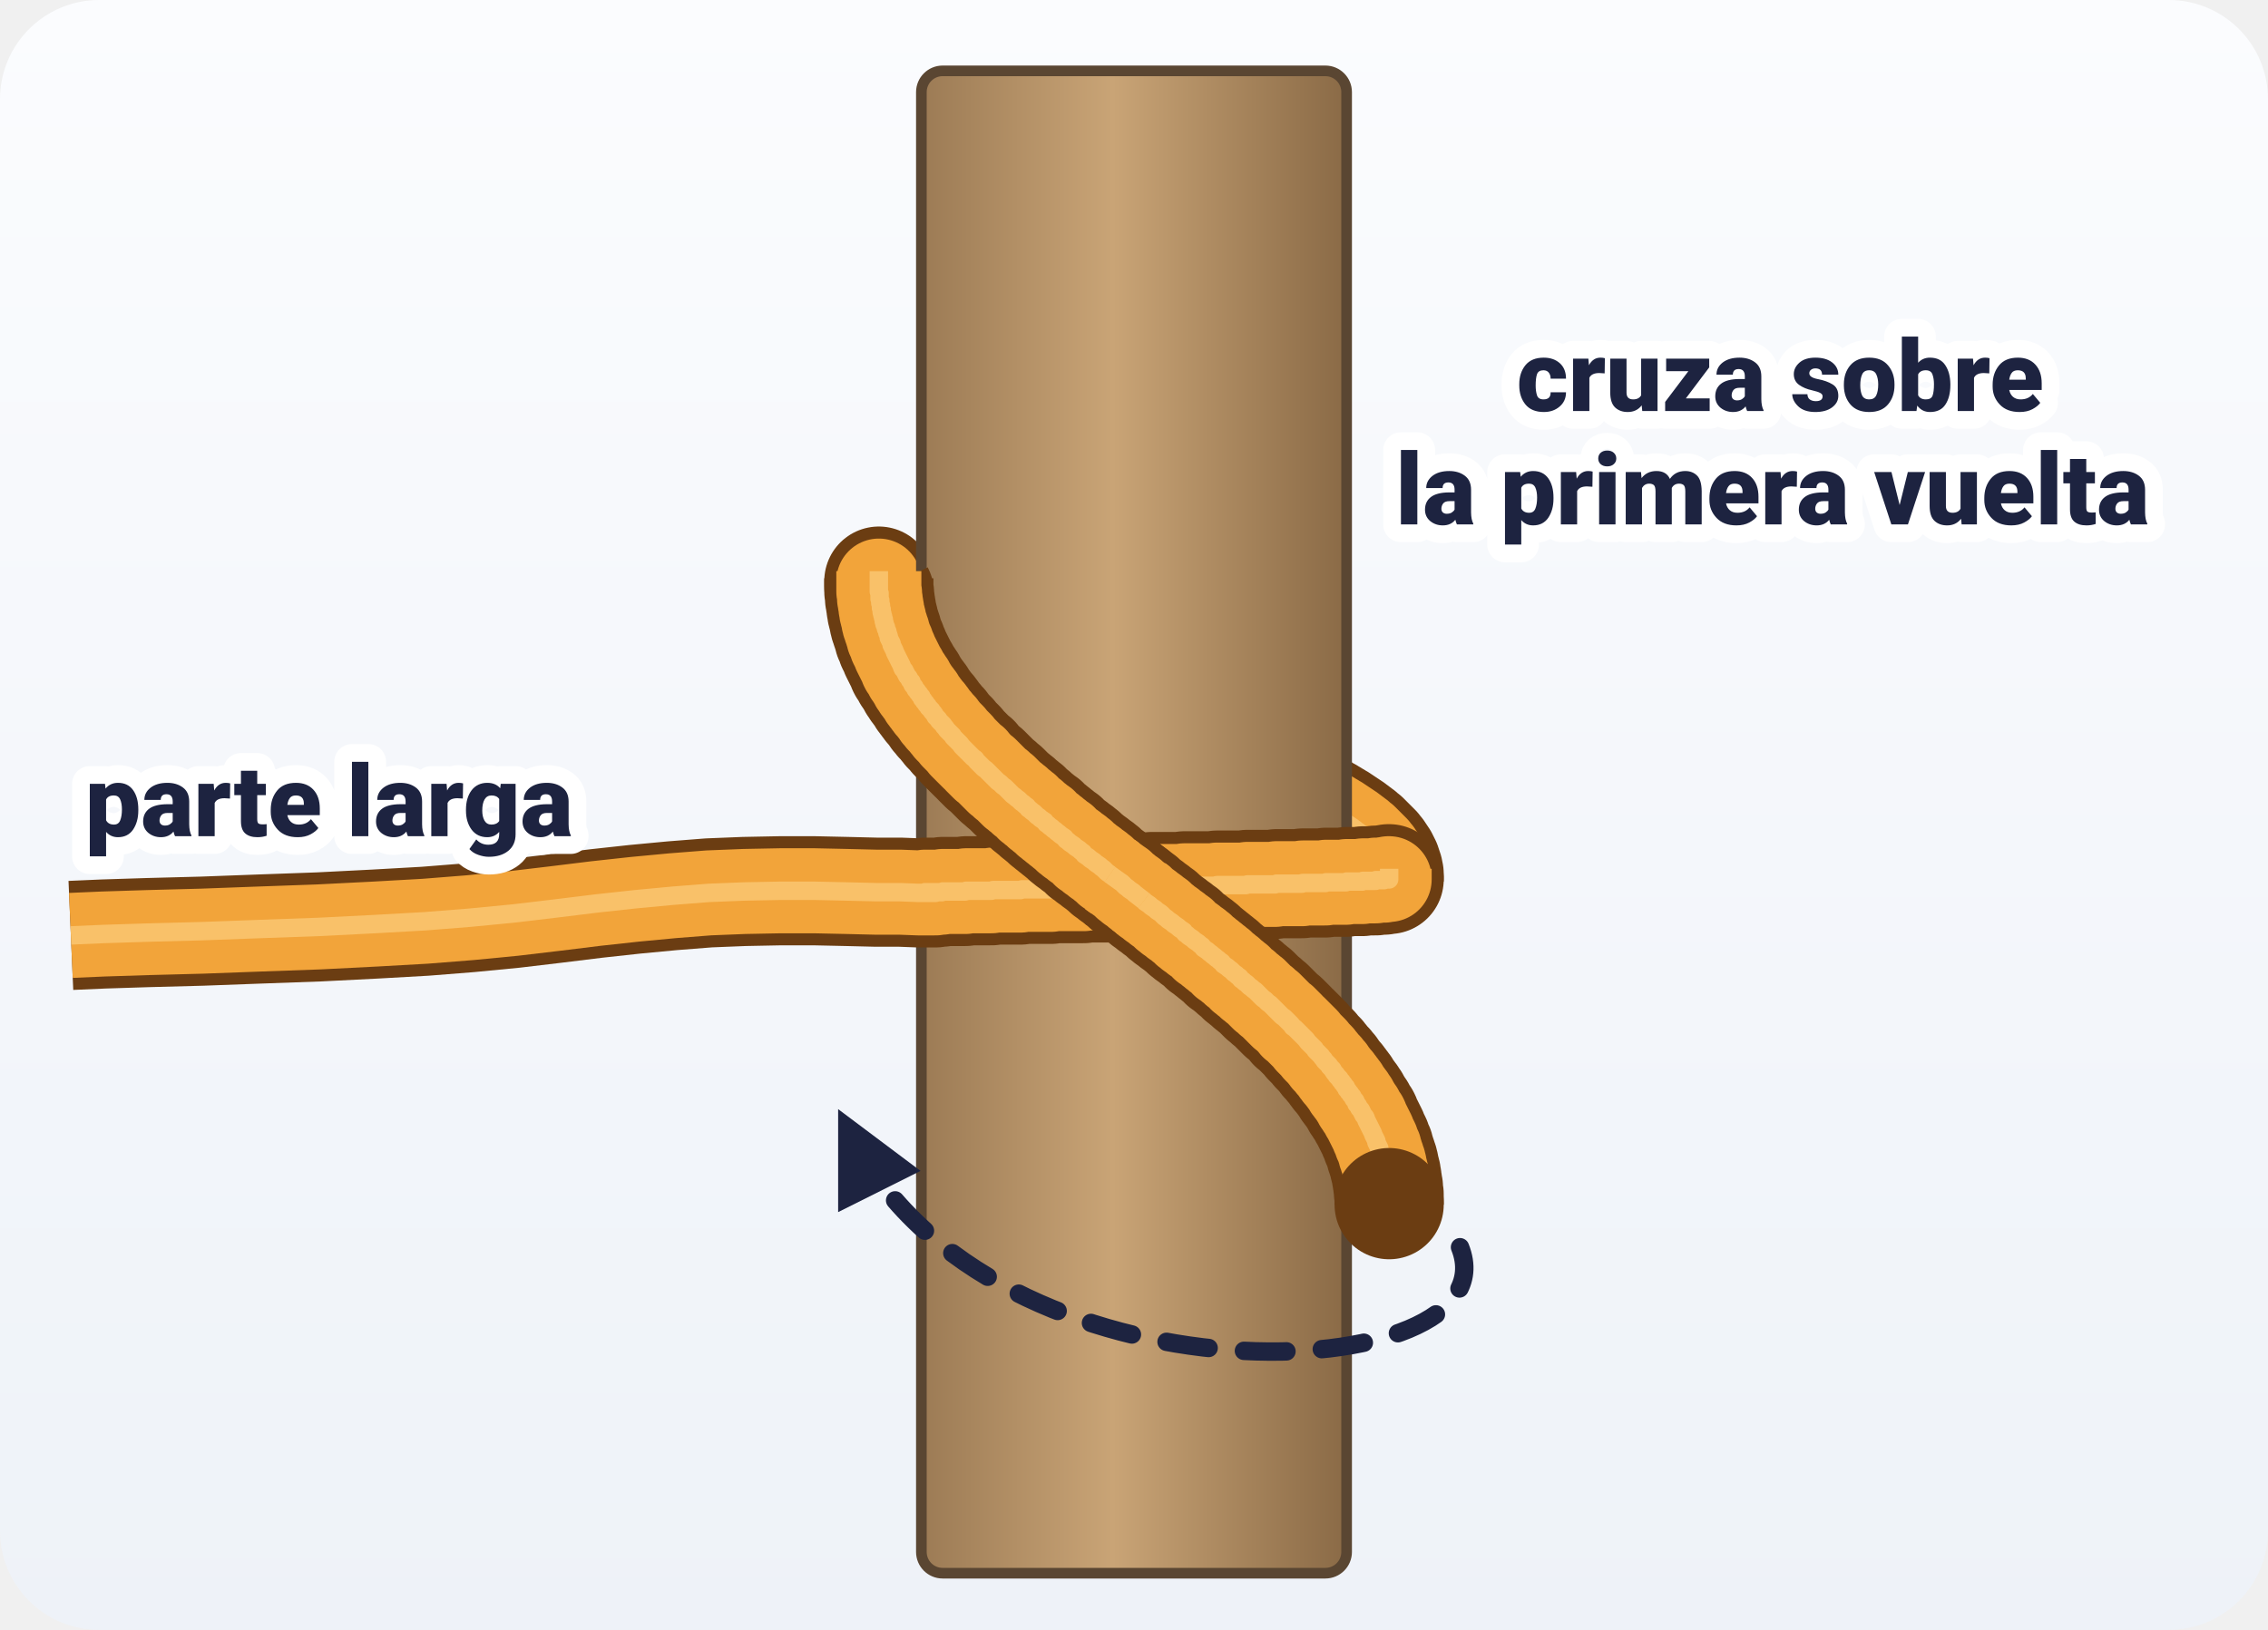
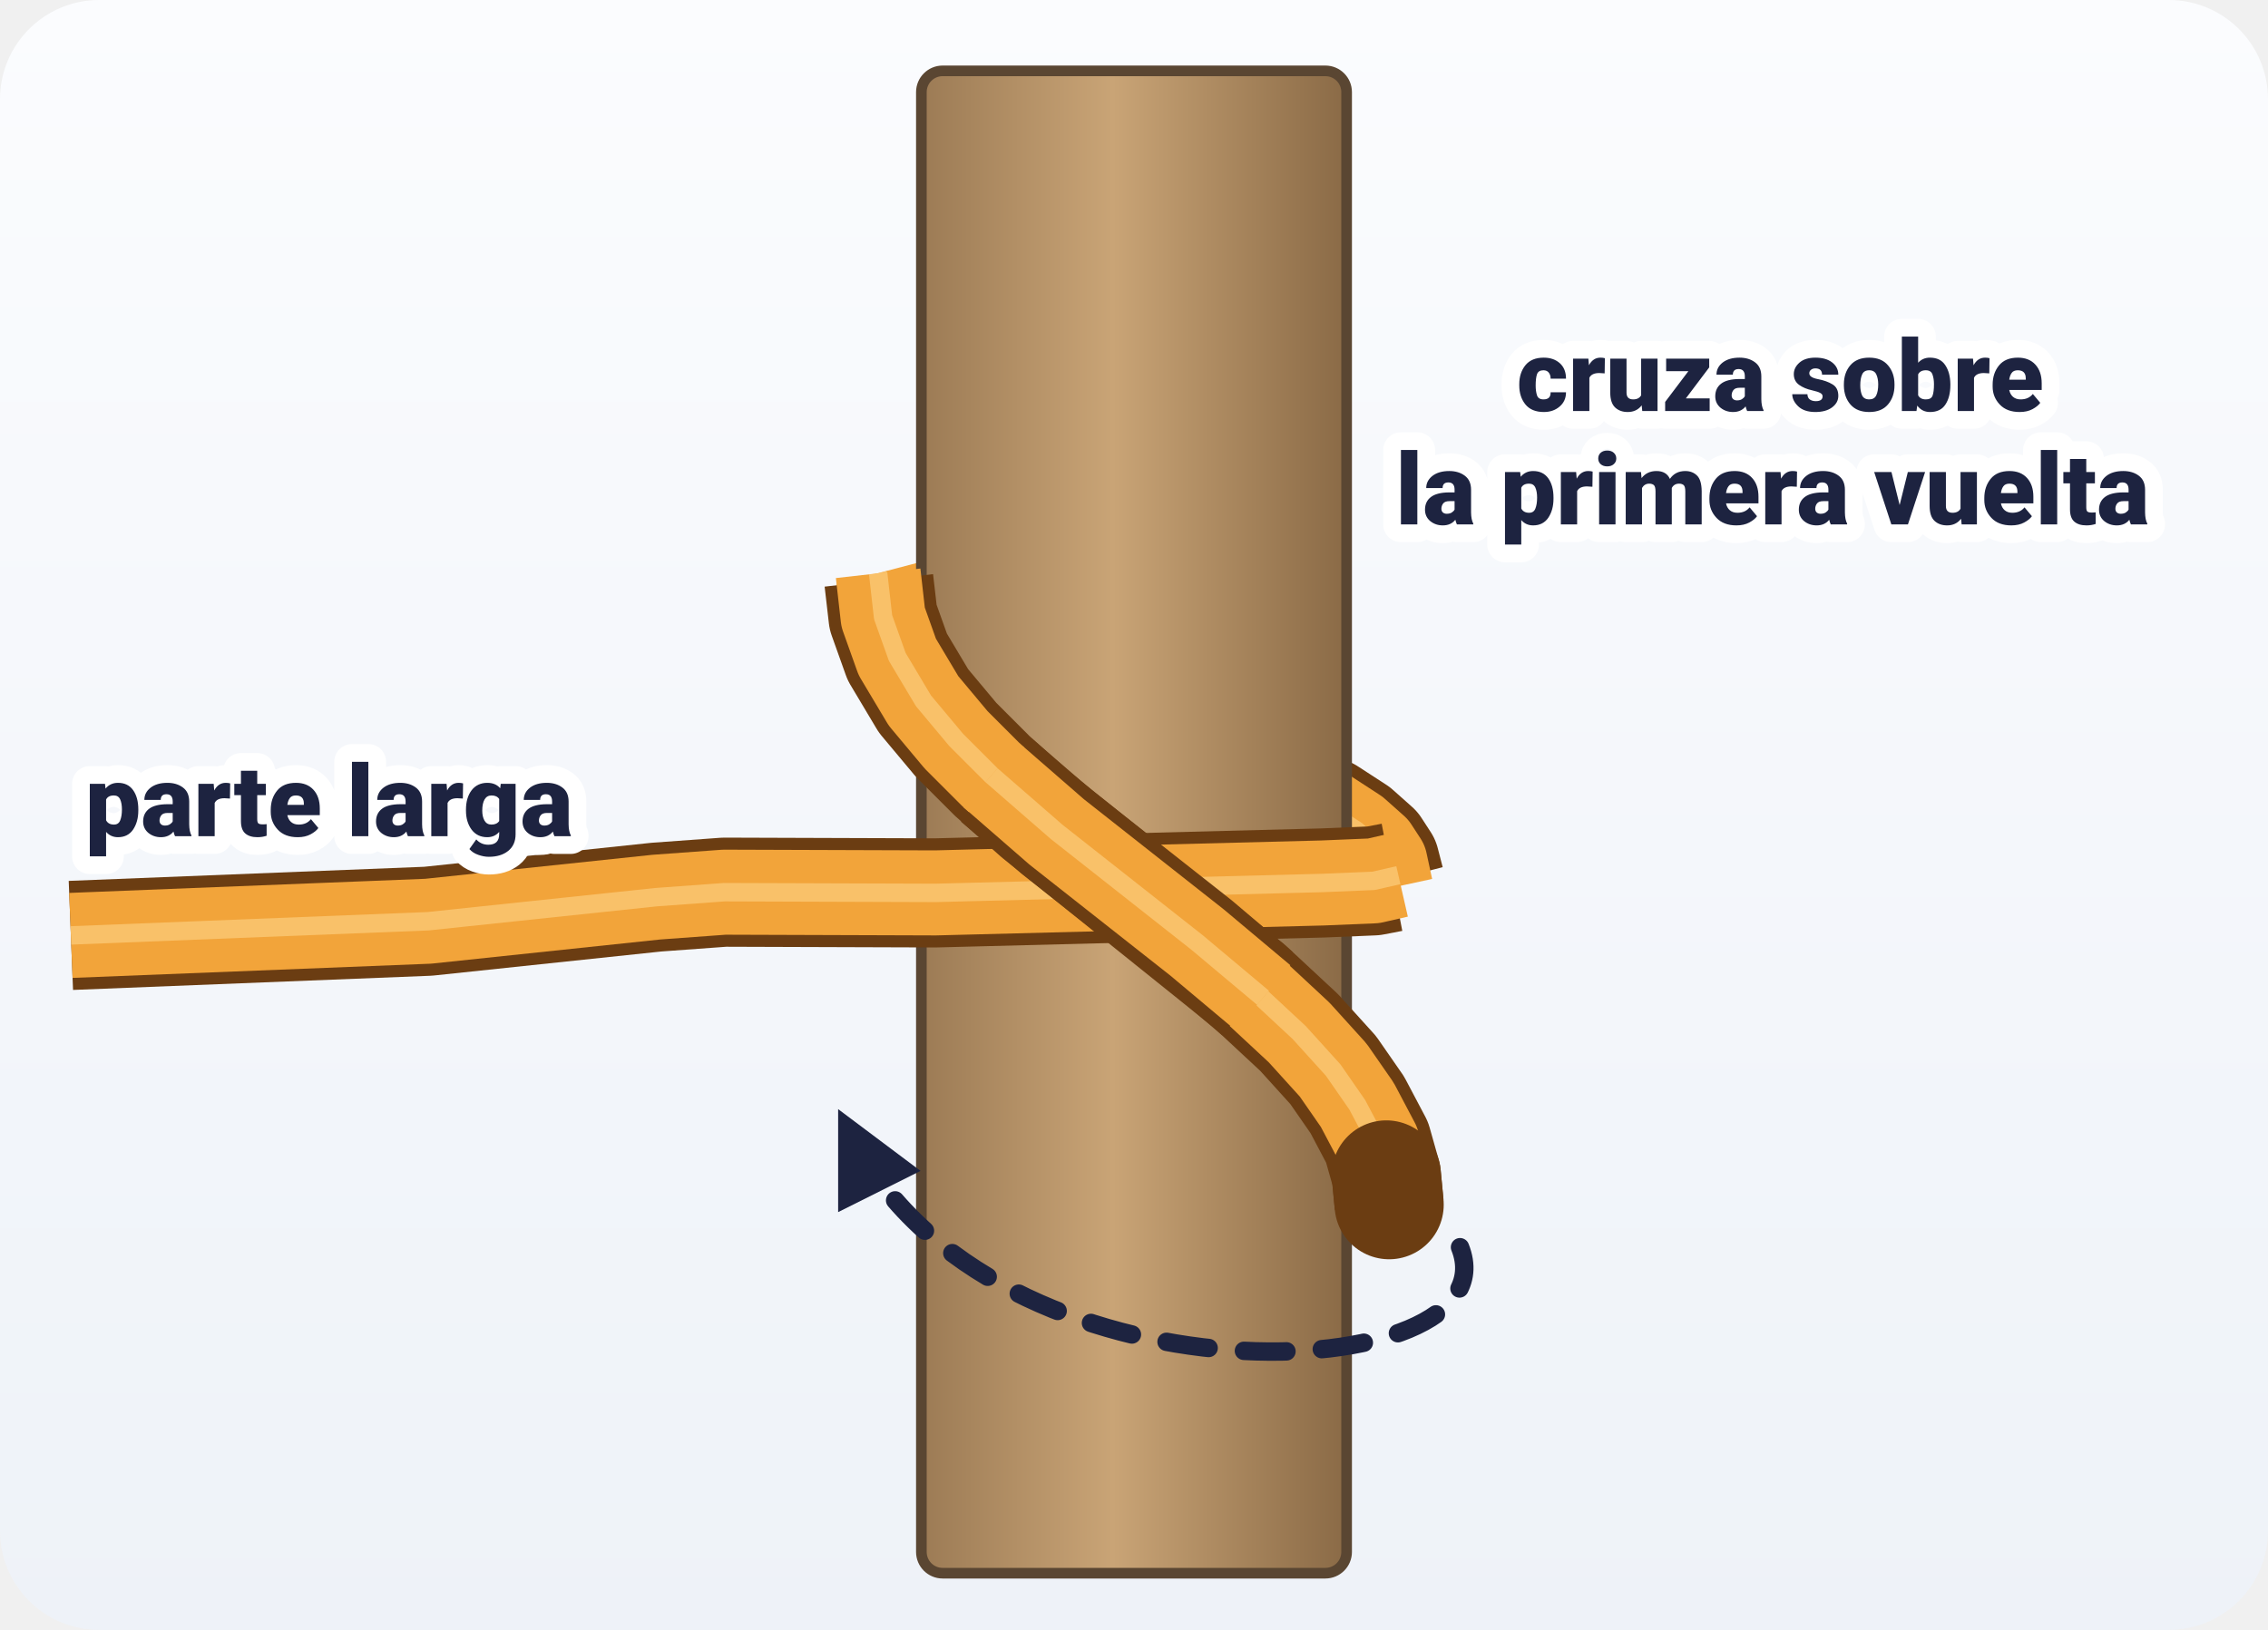
<svg xmlns="http://www.w3.org/2000/svg" viewBox="0 0 320 230" role="img" aria-label="Ballestrinque paso 2: cruza en diagonal sobre la primera vuelta y da otra vuelta">
  <defs>
    <marker id="ah" viewBox="0 0 10 10" refX="7" refY="5" markerWidth="5" markerHeight="5" orient="auto-start-reverse">
      <path d="M0 0 L10 5 L0 10 z" fill="#1d2340" />
    </marker>
    <style>.lb{font:800 14px system-ui,-apple-system,"Segoe UI",Roboto,sans-serif;fill:#1d2340;paint-order:stroke;stroke:#fff;stroke-width:5px;stroke-linejoin:round}</style>
    <linearGradient id="bg" x1="0" y1="0" x2="0" y2="1">
      <stop offset="0" stop-color="#fbfcfe" />
      <stop offset="1" stop-color="#eef2f8" />
    </linearGradient>
  </defs>
  <rect x="0" y="0" width="320" height="230" rx="14" fill="url(#bg)" />
  <g stroke-linecap="butt" stroke-linejoin="round" fill="none">
-     <path d="M196.0 124.4 196.0 123.9 196.0 123.8 196.0 123.7 196.0 123.6 196.0 123.5 196.0 123.4 196.0 123.3 195.9 123.2 195.9 123.1 195.9 123.0 195.9 122.9 195.9 122.8 195.8 122.7 195.8 122.6 195.8 122.5 195.7 122.4 195.7 122.3 195.7 122.2 195.6 122.1 195.6 122.0 195.6 121.9 195.5 121.8 195.5 121.7 195.4 121.6 195.4 121.5 195.3 121.4 195.3 121.3 195.2 121.2 195.2 121.1 195.1 121.0 195.0 120.9 195.0 120.8 194.9 120.7 194.8 120.6 194.8 120.5 194.7 120.4 194.6 120.3 194.6 120.2 194.5 120.1 194.4 120.0 194.3 119.9 194.2 119.8 194.2 119.7 194.1 119.6 194.0 119.5 193.9 119.4 193.8 119.3 193.7 119.2 193.6 119.1 193.5 119.0 193.4 118.9 193.3 118.8 193.2 118.7 193.1 118.6 193.0 118.5 192.9 118.4 192.8 118.3 192.7 118.2 192.6 118.1 192.4 118.0 192.3 117.9 192.2 117.8 192.1 117.7 192.0 117.6 191.8 117.5 191.7 117.4 191.6 117.3 191.4 117.2 191.3 117.1 191.2 117.0 191.0 116.9 190.9 116.8 190.8 116.7 190.6 116.6 190.5 116.5 190.3 116.4 190.2 116.3 190.0 116.2 189.9 116.1 189.7 116.0 189.6 115.9 189.4 115.8 189.3 115.7 189.1 115.6 189.0 115.5 188.8 115.4 188.6 115.3 188.5 115.2 188.3 115.1 188.1 115.0 188.0 114.9 187.8 114.8 187.6 114.7 187.5 114.6 187.3 114.5 187.1 114.4 186.9 114.3 186.8 114.2 186.6 114.1 186.4 114.0 186.2 113.9 186.0 113.8 185.8 113.7 185.6 113.6 185.5 113.5 185.3 113.4 185.1 113.3 184.9 113.2 184.7 113.1 184.5 113.0 184.3 112.9 184.1 112.8 183.9 112.7 183.7 112.6 183.5 112.5 183.3 112.4 183.1 112.3 182.9 112.2 182.7 112.1 182.4 112.0 182.2 111.9 182.0 111.8 181.8 111.7 181.6 111.6 181.4 111.5 181.2 111.4 180.9 111.3 180.7 111.2 180.5 111.1 180.3 111.0 180.1 110.9 179.8 110.8 179.6 110.7 179.4 110.6 179.2 110.5 178.9 110.4 178.7 110.3 178.5 110.2 178.2 110.1 178.0 110.0 177.8 109.9 177.5 109.8 177.3 109.7 177.1 109.6 176.8 109.5 176.6 109.4 176.3 109.3 176.1 109.2 175.9 109.1 175.6 109.0 175.4 108.9 175.1 108.8 174.9 108.7 174.6 108.6 174.4 108.5 174.1 108.4 173.9 108.3 173.7 108.2 173.4 108.1 173.2 108.0 172.9 107.9 172.6 107.8 172.4 107.7 172.1 107.6 171.9 107.5 171.6 107.4 171.4 107.3 171.1 107.2 170.9 107.1 170.6 107.0 170.4 106.9 170.1 106.8 169.8 106.7 169.6 106.6 169.3 106.5 169.1 106.4 168.8 106.3 168.5 106.2 168.3 106.1 168.0 106.0 167.7 105.9 167.5 105.8 167.2 105.7 167.0 105.6 166.7 105.5 166.4 105.4 166.2 105.3 165.9 105.2 165.6 105.1 165.4 105.0 165.1 104.9 164.8 104.8 164.6 104.7 164.3 104.6 164.0 104.5 163.8 104.4 163.5 104.3 163.2 104.2 163.0 104.1 162.7 104.0 162.4 103.9 162.2 103.8 161.9 103.7 161.6 103.6 161.3 103.5 161.1 103.4 160.8 103.3 160.5 103.2 160.3 103.1 160.0 103.0 159.7 102.9 159.5 102.8 159.2 102.7 158.9 102.6 158.7 102.5 158.4 102.4 158.1 102.3 157.8 102.2 157.6 102.1 157.3 102.0 157.0 101.9 156.8 101.8 156.5 101.7 156.2 101.6 156.0 101.5 155.7 101.4 155.4 101.3 155.2 101.2 154.9 101.1 154.6 101.0 154.4 100.9 154.1 100.8 153.8 100.7 153.6 100.6 153.3 100.5 153.0 100.4 152.8 100.3 152.5 100.2 152.3 100.1 152.0 100.0 151.7 99.9 151.5 99.8 151.2 99.7 150.9 99.6 150.7 99.5 150.4 99.4 150.2 99.3 149.9 99.2 149.6 99.1 149.4 99.0 149.1 98.9 148.9 98.8 148.6 98.7 148.4 98.6 148.1 98.5 147.9 98.4 147.6 98.3 147.4 98.2 147.1 98.1 146.8 98.0 146.6 97.9 146.3 97.8 146.1 97.7 145.9 97.6 145.6 97.5 145.4 97.4 145.1 97.3 144.9 97.2 144.6 97.1 144.4 97.0 144.1 96.9 143.9 96.8 143.7 96.7 143.4 96.6 143.2 96.5 142.9 96.4 142.7 96.3 142.5 96.2 142.2 96.1 142.0 96.0 141.8 95.9 141.5 95.8 141.3 95.7 141.1 95.6 140.8 95.5 140.6 95.4 140.4 95.3 140.2 95.2 139.9 95.1 139.7 95.0 139.5 94.9 139.3 94.8 139.1 94.7 138.8 94.6 138.6 94.5 138.4 94.4 138.2 94.3 138.0 94.2 137.8 94.1 137.6 94.0 137.3 93.9 137.1 93.8 136.9 93.7 136.7 93.6 136.5 93.5 136.3 93.4 136.1 93.3 135.9 93.2 135.7 93.1 135.5 93.0 135.3 92.9 135.1 92.8 134.9 92.7 134.7 92.6 134.5 92.5 134.4 92.4 134.2 92.3 134.0 92.2 133.8 92.1 133.6 92.0 133.4 91.9 133.2 91.8 133.1 91.7 132.9 91.6 132.7 91.5 132.5 91.4 132.4 91.3 132.2 91.2 132.0 91.1 131.9 91.0 131.7 90.9 131.5 90.8 131.4 90.7 131.2 90.6 131.0 90.5 130.9 90.4 130.7 90.3 130.6 90.2 130.4 90.1 130.3 90.0 130.1 89.9 130.0 89.8 129.8 89.7 129.7 89.6 129.5 89.5 129.4 89.4 129.2 89.3 129.1 89.2 129.0 89.1 128.8 89.0 128.7 88.9 128.6 88.8 128.4 88.7 128.3 88.6 128.2 88.5 128.0 88.4 127.9 88.3 127.8 88.2 127.7 88.1 127.6 88.0 127.4 87.9 127.3 87.8 127.2 87.7 127.1 87.6 127.0 87.5 126.9 87.4 126.8 87.3 126.7 87.2 126.6 87.1 126.5 87.0 126.4 86.9 126.3 86.8 126.2 86.7 126.1 86.6 126.0 86.5 125.9 86.4 125.8 86.3 125.8 86.2 125.7 86.1 125.6 86.0 125.5 85.9 125.4 85.8 125.4 85.7 125.3 85.6 125.2 85.5 125.2 85.4 125.1 85.3 125.0 85.2 125.0 85.1 124.9 85.0 124.8 84.9 124.8 84.8 124.7 84.7 124.7 84.6 124.6 84.5 124.6 84.4 124.5 84.3 124.5 84.2 124.4 84.1 124.4 84.0 124.4 83.9 124.3 83.8 124.3 83.7 124.3 83.6 124.2 83.5 124.2 83.4 124.2 83.3 124.1 83.2 124.1 83.1 124.1 83.0 124.1 82.9 124.1 82.8 124.0 82.7 124.0 82.6 124.0 82.4 124.0 82.3 124.0 82.1 124.0 82.0 124.0 82.0 124.0 82.4" stroke="#6b3d12" stroke-width="15.4" />
+     <path d="M196.1 124.3 195.4 121.6 194.1 119.6 191.4 117.2 187.4 114.6 176.6 109.4 146.3 97.8 135.4 92.9 131.2 90.6 127.3 87.8 124.9 85.1 124.0 81.9" stroke="#6b3d12" stroke-width="15.4" />
    <defs>
-       <path id="p1" d="M196.0 125.4 196.0 123.9 196.0 123.8 196.0 123.7 196.0 123.6 196.0 123.5 196.0 123.4 196.0 123.3 195.9 123.2 195.9 123.1 195.9 123.0 195.9 122.9 195.9 122.8 195.8 122.7 195.8 122.6 195.8 122.5 195.7 122.4 195.7 122.3 195.7 122.2 195.6 122.1 195.6 122.0 195.6 121.9 195.5 121.8 195.5 121.7 195.4 121.6 195.4 121.5 195.3 121.4 195.3 121.3 195.2 121.2 195.2 121.1 195.1 121.0 195.0 120.9 195.0 120.8 194.9 120.7 194.8 120.6 194.8 120.5 194.7 120.4 194.6 120.3 194.6 120.2 194.5 120.1 194.4 120.0 194.3 119.9 194.2 119.8 194.2 119.7 194.1 119.6 194.0 119.5 193.9 119.4 193.8 119.3 193.7 119.2 193.6 119.1 193.5 119.0 193.4 118.9 193.3 118.8 193.2 118.7 193.1 118.6 193.0 118.5 192.9 118.4 192.8 118.3 192.7 118.2 192.6 118.1 192.4 118.0 192.3 117.9 192.2 117.8 192.1 117.7 192.0 117.6 191.8 117.5 191.7 117.4 191.6 117.3 191.4 117.2 191.3 117.1 191.2 117.0 191.0 116.9 190.9 116.8 190.8 116.7 190.6 116.6 190.5 116.5 190.3 116.4 190.2 116.3 190.0 116.2 189.9 116.1 189.7 116.0 189.6 115.9 189.4 115.8 189.3 115.7 189.1 115.6 189.0 115.5 188.8 115.4 188.6 115.3 188.5 115.2 188.3 115.1 188.1 115.0 188.0 114.9 187.8 114.8 187.6 114.7 187.5 114.6 187.3 114.5 187.1 114.4 186.9 114.3 186.8 114.2 186.6 114.1 186.4 114.0 186.2 113.9 186.0 113.8 185.8 113.7 185.6 113.6 185.5 113.5 185.3 113.4 185.1 113.3 184.9 113.2 184.7 113.1 184.5 113.0 184.3 112.9 184.1 112.8 183.9 112.7 183.7 112.6 183.5 112.5 183.3 112.4 183.1 112.3 182.9 112.2 182.7 112.1 182.4 112.0 182.2 111.9 182.0 111.8 181.8 111.7 181.6 111.6 181.4 111.5 181.2 111.4 180.9 111.3 180.7 111.2 180.5 111.1 180.3 111.0 180.1 110.9 179.8 110.8 179.6 110.7 179.4 110.6 179.2 110.5 178.9 110.4 178.7 110.3 178.5 110.2 178.2 110.1 178.0 110.0 177.8 109.9 177.5 109.8 177.3 109.7 177.1 109.6 176.8 109.5 176.6 109.4 176.3 109.3 176.1 109.2 175.9 109.1 175.6 109.0 175.4 108.9 175.1 108.8 174.9 108.7 174.6 108.6 174.4 108.5 174.1 108.4 173.9 108.3 173.7 108.2 173.4 108.1 173.2 108.0 172.9 107.9 172.6 107.8 172.4 107.7 172.1 107.6 171.9 107.5 171.6 107.4 171.4 107.3 171.1 107.2 170.9 107.1 170.6 107.0 170.4 106.9 170.1 106.8 169.8 106.7 169.6 106.6 169.3 106.5 169.1 106.4 168.8 106.3 168.5 106.2 168.3 106.1 168.0 106.0 167.7 105.9 167.5 105.8 167.2 105.7 167.0 105.6 166.7 105.5 166.4 105.4 166.2 105.3 165.9 105.2 165.6 105.1 165.4 105.0 165.1 104.9 164.8 104.8 164.6 104.7 164.3 104.6 164.0 104.5 163.8 104.4 163.5 104.3 163.2 104.2 163.0 104.1 162.7 104.0 162.4 103.9 162.2 103.8 161.9 103.7 161.6 103.6 161.3 103.5 161.1 103.4 160.8 103.3 160.5 103.2 160.3 103.1 160.0 103.0 159.7 102.9 159.5 102.8 159.2 102.7 158.9 102.6 158.7 102.5 158.4 102.4 158.1 102.3 157.8 102.2 157.6 102.1 157.3 102.0 157.0 101.9 156.8 101.8 156.5 101.7 156.2 101.6 156.0 101.5 155.7 101.4 155.4 101.3 155.2 101.2 154.9 101.1 154.6 101.0 154.4 100.9 154.1 100.8 153.8 100.7 153.6 100.6 153.3 100.5 153.0 100.4 152.8 100.3 152.5 100.2 152.3 100.1 152.0 100.0 151.7 99.9 151.5 99.8 151.2 99.7 150.9 99.6 150.7 99.5 150.4 99.4 150.2 99.3 149.9 99.2 149.6 99.1 149.4 99.0 149.1 98.9 148.9 98.8 148.6 98.7 148.4 98.6 148.1 98.5 147.9 98.4 147.6 98.3 147.4 98.2 147.1 98.1 146.8 98.0 146.6 97.9 146.3 97.8 146.1 97.7 145.9 97.6 145.6 97.5 145.4 97.4 145.1 97.3 144.9 97.2 144.6 97.1 144.4 97.0 144.1 96.9 143.9 96.8 143.7 96.7 143.4 96.6 143.2 96.5 142.9 96.4 142.7 96.3 142.5 96.2 142.2 96.1 142.0 96.0 141.8 95.9 141.5 95.8 141.3 95.7 141.1 95.6 140.8 95.5 140.6 95.4 140.4 95.3 140.2 95.2 139.9 95.1 139.7 95.0 139.5 94.9 139.3 94.8 139.1 94.7 138.8 94.6 138.6 94.5 138.4 94.4 138.2 94.3 138.0 94.2 137.8 94.1 137.6 94.0 137.3 93.9 137.1 93.8 136.9 93.7 136.7 93.6 136.5 93.5 136.3 93.4 136.1 93.3 135.9 93.2 135.7 93.1 135.5 93.0 135.3 92.9 135.1 92.8 134.9 92.7 134.7 92.6 134.5 92.5 134.4 92.4 134.2 92.3 134.0 92.2 133.8 92.1 133.6 92.0 133.4 91.9 133.2 91.8 133.1 91.7 132.9 91.6 132.7 91.5 132.5 91.4 132.4 91.3 132.2 91.2 132.0 91.1 131.9 91.0 131.7 90.9 131.5 90.8 131.4 90.7 131.2 90.6 131.0 90.5 130.9 90.4 130.7 90.3 130.6 90.2 130.4 90.1 130.3 90.0 130.1 89.9 130.0 89.8 129.8 89.7 129.7 89.6 129.5 89.5 129.4 89.4 129.2 89.3 129.1 89.2 129.0 89.1 128.8 89.0 128.7 88.9 128.6 88.8 128.4 88.7 128.3 88.6 128.2 88.5 128.0 88.4 127.9 88.3 127.8 88.2 127.7 88.1 127.6 88.0 127.4 87.9 127.3 87.8 127.2 87.7 127.1 87.6 127.0 87.5 126.9 87.4 126.8 87.3 126.7 87.2 126.6 87.1 126.5 87.0 126.4 86.9 126.3 86.8 126.2 86.7 126.1 86.6 126.0 86.5 125.9 86.4 125.8 86.3 125.8 86.2 125.7 86.1 125.6 86.0 125.5 85.9 125.4 85.8 125.4 85.7 125.3 85.6 125.2 85.5 125.2 85.4 125.1 85.3 125.0 85.2 125.0 85.1 124.9 85.0 124.8 84.9 124.8 84.8 124.7 84.7 124.7 84.6 124.6 84.5 124.6 84.4 124.5 84.3 124.5 84.2 124.4 84.1 124.4 84.0 124.4 83.9 124.3 83.8 124.3 83.7 124.3 83.6 124.2 83.5 124.2 83.4 124.2 83.3 124.1 83.2 124.1 83.1 124.1 83.0 124.1 82.9 124.1 82.8 124.0 82.7 124.0 82.6 124.0 82.4 124.0 82.3 124.0 82.1 124.0 82.0 124.0 82.0 124.0 83.4" />
+       <path id="p1" d="M196.2 125.3 195.4 121.6 194.1 119.6 191.4 117.2 187.4 114.6 176.6 109.4 146.3 97.8 135.4 92.9 131.2 90.6 127.3 87.8 124.9 85.1 123.8 80.9" />
    </defs>
    <use href="#p1" stroke="#f2a43a" stroke-width="12.0" />
    <use href="#p1" stroke="#ffd890" stroke-width="2.6" stroke-opacity=".55" />
    <rect x="130" y="10" width="60" height="212" rx="3" fill="url(#wood)" stroke="#5a4632" stroke-width="1.5" />
    <defs>
      <linearGradient id="wood" x1="0" x2="1">
        <stop offset="0" stop-color="#9c7b55" />
        <stop offset=".45" stop-color="#c9a476" />
        <stop offset="1" stop-color="#8a6a46" />
      </linearGradient>
    </defs>
-     <path d="M10.0 132.0 14.6 131.8 20.9 131.6 28.5 131.4 36.6 131.1 45.0 130.8 52.9 130.4 60.0 130.0 66.3 129.5 72.5 128.9 78.4 128.2 84.1 127.5 89.6 126.9 94.9 126.4 100.0 126.0 105.0 125.8 110.1 125.7 114.9 125.7 119.5 125.8 123.6 125.9 127.0 125.9 129.6 126.0 131.3 126.0 132.0 126.0 132.0 126.0 131.6 125.9 131.1 125.9 130.6 125.9 130.5 125.9 130.6 125.9 130.8 125.9 130.9 125.9 131.0 125.9 131.2 125.9 131.3 125.9 131.4 125.9 131.6 125.9 131.7 125.9 131.9 125.9 132.0 125.9 132.1 125.9 132.3 125.9 132.4 125.9 132.6 125.9 132.7 125.9 132.9 125.9 133.0 125.8 133.2 125.8 133.3 125.8 133.5 125.8 133.6 125.8 133.8 125.8 133.9 125.8 134.1 125.8 134.2 125.8 134.4 125.8 134.5 125.8 134.7 125.8 134.9 125.8 135.0 125.8 135.2 125.8 135.3 125.8 135.5 125.8 135.7 125.8 135.8 125.8 136.0 125.8 136.2 125.8 136.3 125.7 136.5 125.7 136.7 125.7 136.9 125.7 137.0 125.7 137.2 125.7 137.4 125.7 137.6 125.7 137.7 125.7 137.9 125.7 138.1 125.7 138.3 125.7 138.4 125.7 138.6 125.7 138.8 125.7 139.0 125.7 139.2 125.7 139.4 125.7 139.5 125.7 139.7 125.7 139.9 125.7 140.1 125.6 140.3 125.6 140.5 125.6 140.7 125.6 140.8 125.6 141.0 125.6 141.2 125.6 141.4 125.6 141.6 125.6 141.8 125.6 142.0 125.6 142.2 125.6 142.4 125.6 142.6 125.6 142.8 125.6 143.0 125.6 143.2 125.6 143.4 125.6 143.6 125.6 143.8 125.6 144.0 125.6 144.2 125.5 144.4 125.5 144.6 125.5 144.8 125.5 145.0 125.5 145.2 125.5 145.4 125.5 145.6 125.5 145.8 125.5 146.0 125.5 146.2 125.5 146.4 125.5 146.6 125.5 146.8 125.5 147.1 125.5 147.3 125.5 147.5 125.5 147.7 125.5 147.9 125.5 148.1 125.5 148.3 125.5 148.5 125.4 148.7 125.4 149.0 125.4 149.2 125.4 149.4 125.4 149.6 125.4 149.8 125.4 150.0 125.4 150.2 125.4 150.5 125.4 150.7 125.4 150.9 125.4 151.1 125.4 151.3 125.4 151.6 125.4 151.8 125.4 152.0 125.4 152.2 125.4 152.4 125.4 152.6 125.4 152.9 125.4 153.1 125.3 153.3 125.3 153.5 125.3 153.7 125.3 154.0 125.3 154.2 125.3 154.4 125.3 154.6 125.3 154.9 125.3 155.1 125.3 155.3 125.3 155.5 125.3 155.7 125.3 156.0 125.3 156.2 125.3 156.4 125.3 156.6 125.3 156.9 125.3 157.1 125.3 157.3 125.3 157.5 125.3 157.8 125.2 158.0 125.2 158.2 125.2 158.4 125.2 158.7 125.2 158.9 125.2 159.1 125.2 159.3 125.2 159.6 125.2 159.8 125.2 160.0 125.2 160.2 125.2 160.4 125.2 160.7 125.2 160.9 125.2 161.1 125.2 161.3 125.2 161.6 125.2 161.8 125.2 162.0 125.2 162.2 125.2 162.5 125.1 162.7 125.1 162.9 125.1 163.1 125.1 163.4 125.1 163.6 125.1 163.8 125.1 164.0 125.1 164.3 125.1 164.5 125.1 164.7 125.1 164.9 125.1 165.1 125.1 165.4 125.1 165.6 125.1 165.8 125.1 166.0 125.1 166.3 125.1 166.5 125.1 166.7 125.1 166.9 125.1 167.1 125.0 167.4 125.0 167.6 125.0 167.8 125.0 168.0 125.0 168.2 125.0 168.4 125.0 168.7 125.0 168.9 125.0 169.1 125.0 169.3 125.0 169.5 125.0 169.8 125.0 170.0 125.0 170.2 125.0 170.4 125.0 170.6 125.0 170.8 125.0 171.0 125.0 171.3 125.0 171.5 125.0 171.7 124.9 171.9 124.9 172.1 124.9 172.3 124.9 172.5 124.9 172.7 124.9 172.9 124.9 173.2 124.9 173.4 124.9 173.6 124.9 173.8 124.9 174.0 124.9 174.2 124.9 174.4 124.9 174.6 124.9 174.8 124.9 175.0 124.9 175.2 124.9 175.4 124.9 175.6 124.9 175.8 124.9 176.0 124.8 176.2 124.8 176.4 124.8 176.6 124.8 176.8 124.8 177.0 124.8 177.2 124.8 177.4 124.8 177.6 124.8 177.8 124.8 178.0 124.8 178.2 124.8 178.4 124.8 178.6 124.8 178.8 124.8 179.0 124.8 179.2 124.8 179.3 124.8 179.5 124.8 179.7 124.8 179.9 124.8 180.1 124.7 180.3 124.7 180.5 124.7 180.6 124.7 180.8 124.7 181.0 124.7 181.2 124.7 181.4 124.7 181.6 124.7 181.7 124.7 181.9 124.7 182.1 124.7 182.3 124.7 182.4 124.7 182.6 124.7 182.8 124.7 183.0 124.7 183.1 124.7 183.3 124.7 183.5 124.7 183.7 124.7 183.8 124.6 184.0 124.6 184.2 124.6 184.3 124.6 184.5 124.6 184.7 124.6 184.8 124.6 185.0 124.6 185.1 124.6 185.3 124.6 185.5 124.6 185.6 124.6 185.8 124.6 185.9 124.6 186.1 124.6 186.2 124.6 186.4 124.6 186.5 124.6 186.7 124.6 186.8 124.6 187.0 124.6 187.1 124.5 187.3 124.5 187.4 124.5 187.6 124.5 187.7 124.5 187.9 124.5 188.0 124.5 188.1 124.5 188.3 124.5 188.4 124.5 188.6 124.5 188.7 124.5 188.8 124.5 189.0 124.5 189.1 124.5 189.2 124.5 189.4 124.5 189.5 124.5 189.6 124.5 189.7 124.5 189.9 124.5 190.0 124.4 190.1 124.4 190.2 124.4 190.4 124.4 190.5 124.4 190.6 124.4 190.7 124.4 190.8 124.4 191.0 124.4 191.1 124.4 191.2 124.4 191.3 124.4 191.4 124.4 191.5 124.4 191.6 124.4 191.7 124.4 191.8 124.4 191.9 124.4 192.0 124.4 192.1 124.4 192.2 124.4 192.3 124.3 192.4 124.3 192.5 124.3 192.6 124.3 192.7 124.3 192.8 124.3 192.9 124.3 193.0 124.3 193.1 124.3 193.2 124.3 193.3 124.3 193.3 124.3 193.4 124.3 193.5 124.3 193.6 124.3 193.7 124.3 193.8 124.3 193.8 124.3 193.9 124.3 194.0 124.3 194.1 124.3 194.1 124.2 194.2 124.2 194.3 124.2 194.3 124.2 194.4 124.2 194.5 124.2 194.5 124.2 194.6 124.2 194.7 124.2 194.7 124.2 194.8 124.2 194.8 124.2 194.9 124.2 194.9 124.2 195.0 124.2 195.0 124.2 195.1 124.2 195.1 124.2 195.2 124.2 195.2 124.2 195.3 124.2 195.3 124.1 195.4 124.1 195.4 124.1 195.5 124.1 195.5 124.1 195.5 124.1 195.6 124.1 195.6 124.1 195.6 124.1 195.7 124.1 195.7 124.1 195.7 124.1 195.7 124.1 195.8 124.1 195.8 124.1 195.8 124.1 195.8 124.1 195.9 124.1 195.9 124.1 195.9 124.1 195.9 124.1 195.9 124.0 195.9 124.0 196.0 124.0 196.0 124.0 196.0 124.0 196.0 124.0 196.0 124.1 196.0 124.1 196.0 124.1 196.0 124.0 196.0 123.6" stroke="#6b3d12" stroke-width="15.4" />
+     <path d="M10.0 132.0 60.4 130.0 92.6 126.6 102.2 125.9 132.0 126.0 186.6 124.6 193.8 124.3 196.4 123.8" stroke="#6b3d12" stroke-width="15.4" />
    <defs>
-       <path id="p2" d="M10.0 132.0 14.6 131.8 20.9 131.6 28.5 131.4 36.6 131.1 45.0 130.8 52.9 130.4 60.0 130.0 66.3 129.5 72.5 128.9 78.4 128.2 84.1 127.5 89.6 126.9 94.9 126.4 100.0 126.0 105.0 125.8 110.1 125.7 114.9 125.7 119.5 125.8 123.6 125.9 127.0 125.9 129.6 126.0 131.3 126.0 132.0 126.0 132.0 126.0 131.6 125.9 131.1 125.9 130.6 125.9 130.5 125.9 130.6 125.9 130.8 125.9 130.9 125.9 131.0 125.9 131.2 125.9 131.3 125.9 131.4 125.9 131.6 125.9 131.7 125.9 131.9 125.9 132.0 125.9 132.1 125.9 132.3 125.9 132.4 125.9 132.6 125.9 132.7 125.9 132.9 125.9 133.0 125.8 133.2 125.8 133.3 125.8 133.5 125.8 133.6 125.8 133.8 125.8 133.9 125.8 134.1 125.8 134.2 125.8 134.4 125.8 134.5 125.8 134.7 125.8 134.9 125.8 135.0 125.8 135.2 125.8 135.3 125.8 135.5 125.8 135.7 125.8 135.8 125.8 136.0 125.8 136.2 125.8 136.3 125.7 136.5 125.7 136.7 125.7 136.9 125.7 137.0 125.7 137.2 125.7 137.4 125.7 137.6 125.7 137.7 125.7 137.9 125.7 138.1 125.7 138.3 125.7 138.4 125.7 138.6 125.7 138.8 125.7 139.0 125.7 139.2 125.7 139.4 125.7 139.5 125.7 139.7 125.7 139.9 125.7 140.1 125.6 140.3 125.6 140.5 125.6 140.7 125.6 140.8 125.6 141.0 125.6 141.2 125.6 141.4 125.6 141.6 125.6 141.8 125.6 142.0 125.6 142.2 125.6 142.4 125.6 142.6 125.6 142.8 125.6 143.0 125.6 143.2 125.6 143.4 125.6 143.6 125.6 143.8 125.6 144.0 125.6 144.2 125.5 144.4 125.5 144.6 125.5 144.8 125.5 145.0 125.5 145.2 125.5 145.4 125.5 145.6 125.5 145.8 125.5 146.0 125.5 146.2 125.5 146.4 125.5 146.6 125.5 146.8 125.5 147.1 125.5 147.3 125.5 147.5 125.5 147.7 125.5 147.9 125.5 148.1 125.5 148.3 125.5 148.5 125.4 148.7 125.4 149.0 125.4 149.2 125.4 149.4 125.4 149.6 125.4 149.8 125.4 150.0 125.4 150.2 125.4 150.5 125.4 150.7 125.4 150.9 125.4 151.1 125.4 151.3 125.4 151.6 125.4 151.8 125.4 152.0 125.4 152.2 125.4 152.4 125.4 152.6 125.4 152.9 125.4 153.1 125.3 153.3 125.3 153.5 125.3 153.7 125.3 154.0 125.3 154.2 125.3 154.4 125.3 154.6 125.3 154.9 125.3 155.1 125.3 155.3 125.3 155.5 125.3 155.7 125.3 156.0 125.3 156.2 125.3 156.4 125.3 156.6 125.3 156.9 125.3 157.1 125.3 157.3 125.3 157.5 125.3 157.8 125.2 158.0 125.2 158.2 125.2 158.4 125.2 158.7 125.2 158.9 125.2 159.1 125.2 159.3 125.2 159.6 125.2 159.8 125.2 160.0 125.2 160.2 125.2 160.4 125.2 160.7 125.2 160.9 125.2 161.1 125.2 161.3 125.2 161.6 125.2 161.8 125.2 162.0 125.2 162.2 125.2 162.5 125.1 162.7 125.1 162.9 125.1 163.1 125.1 163.4 125.1 163.6 125.1 163.8 125.1 164.0 125.1 164.3 125.1 164.5 125.1 164.7 125.1 164.9 125.1 165.1 125.1 165.4 125.1 165.6 125.1 165.8 125.1 166.0 125.1 166.3 125.1 166.5 125.1 166.7 125.1 166.9 125.1 167.1 125.0 167.4 125.0 167.6 125.0 167.8 125.0 168.0 125.0 168.2 125.0 168.4 125.0 168.7 125.0 168.9 125.0 169.1 125.0 169.3 125.0 169.5 125.0 169.8 125.0 170.0 125.0 170.2 125.0 170.4 125.0 170.6 125.0 170.8 125.0 171.0 125.0 171.3 125.0 171.5 125.0 171.7 124.9 171.9 124.9 172.1 124.9 172.3 124.9 172.5 124.9 172.7 124.9 172.9 124.9 173.2 124.9 173.4 124.9 173.6 124.9 173.8 124.9 174.0 124.9 174.2 124.9 174.4 124.9 174.6 124.9 174.8 124.9 175.0 124.9 175.2 124.9 175.4 124.9 175.6 124.9 175.8 124.9 176.0 124.8 176.2 124.8 176.4 124.8 176.6 124.8 176.8 124.8 177.0 124.8 177.2 124.8 177.4 124.8 177.6 124.8 177.8 124.8 178.0 124.8 178.2 124.8 178.4 124.8 178.6 124.8 178.8 124.8 179.0 124.8 179.2 124.8 179.3 124.8 179.5 124.8 179.7 124.8 179.9 124.8 180.1 124.7 180.3 124.7 180.5 124.7 180.6 124.7 180.8 124.7 181.0 124.7 181.2 124.7 181.4 124.7 181.6 124.7 181.7 124.7 181.9 124.7 182.1 124.7 182.3 124.7 182.4 124.7 182.6 124.7 182.8 124.7 183.0 124.7 183.1 124.7 183.3 124.7 183.5 124.7 183.7 124.7 183.8 124.6 184.0 124.6 184.2 124.6 184.3 124.6 184.5 124.6 184.7 124.6 184.8 124.6 185.0 124.6 185.1 124.6 185.3 124.6 185.5 124.6 185.6 124.6 185.8 124.6 185.9 124.6 186.1 124.6 186.2 124.6 186.4 124.6 186.5 124.6 186.7 124.6 186.8 124.6 187.0 124.6 187.1 124.5 187.3 124.5 187.4 124.5 187.6 124.5 187.7 124.5 187.9 124.5 188.0 124.5 188.1 124.5 188.3 124.5 188.4 124.5 188.6 124.5 188.7 124.5 188.8 124.5 189.0 124.5 189.1 124.5 189.2 124.5 189.4 124.5 189.5 124.5 189.6 124.5 189.7 124.5 189.9 124.5 190.0 124.4 190.1 124.4 190.2 124.4 190.4 124.4 190.5 124.4 190.6 124.4 190.7 124.4 190.8 124.4 191.0 124.4 191.1 124.4 191.2 124.4 191.3 124.4 191.4 124.4 191.5 124.4 191.6 124.4 191.7 124.4 191.8 124.4 191.9 124.4 192.0 124.4 192.1 124.4 192.2 124.4 192.3 124.3 192.4 124.3 192.5 124.3 192.6 124.3 192.7 124.3 192.8 124.3 192.9 124.3 193.0 124.3 193.1 124.3 193.2 124.3 193.3 124.3 193.3 124.3 193.4 124.3 193.5 124.3 193.6 124.3 193.7 124.3 193.8 124.3 193.8 124.3 193.9 124.3 194.0 124.3 194.1 124.3 194.1 124.2 194.2 124.2 194.3 124.2 194.3 124.2 194.4 124.2 194.5 124.2 194.5 124.2 194.6 124.2 194.7 124.2 194.7 124.2 194.8 124.2 194.8 124.2 194.9 124.2 194.9 124.2 195.0 124.2 195.0 124.2 195.1 124.2 195.1 124.2 195.2 124.2 195.2 124.2 195.3 124.2 195.3 124.1 195.4 124.1 195.4 124.1 195.5 124.1 195.5 124.1 195.5 124.1 195.6 124.1 195.6 124.1 195.6 124.1 195.7 124.1 195.7 124.1 195.7 124.1 195.7 124.1 195.8 124.1 195.8 124.1 195.8 124.1 195.8 124.1 195.9 124.1 195.9 124.1 195.9 124.1 195.9 124.1 195.9 124.0 195.9 124.0 196.0 124.0 196.0 124.0 196.0 124.0 196.0 124.0 196.0 124.1 196.0 124.1 196.0 124.1 196.0 124.0 196.0 122.6" />
+       <path id="p2" d="M10.0 132.0 60.4 130.0 92.6 126.6 102.2 125.9 132.0 126.0 186.6 124.6 193.8 124.3 197.3 123.5" />
    </defs>
    <use href="#p2" stroke="#f2a43a" stroke-width="12.0" />
    <use href="#p2" stroke="#ffd890" stroke-width="2.6" stroke-opacity=".55" />
-     <path d="M124.0 81.6 124.0 82.1 124.0 82.3 124.0 82.5 124.0 82.7 124.0 83.0 124.0 83.2 124.0 83.5 124.1 83.7 124.1 83.9 124.1 84.1 124.1 84.3 124.1 84.5 124.2 84.7 124.2 84.9 124.2 85.1 124.3 85.4 124.3 85.6 124.3 85.8 124.4 86.0 124.4 86.2 124.4 86.4 124.5 86.6 124.5 86.8 124.6 87.0 124.6 87.2 124.7 87.4 124.7 87.7 124.8 87.9 124.8 88.1 124.9 88.3 125.0 88.5 125.0 88.7 125.1 88.9 125.2 89.1 125.2 89.3 125.3 89.5 125.4 89.8 125.4 90.0 125.5 90.2 125.6 90.4 125.7 90.6 125.8 90.8 125.8 91.0 125.9 91.2 126.0 91.4 126.1 91.6 126.2 91.8 126.3 92.1 126.4 92.3 126.5 92.5 126.6 92.7 126.7 92.9 126.8 93.1 126.9 93.3 127.0 93.5 127.1 93.7 127.2 93.9 127.3 94.2 127.4 94.4 127.6 94.6 127.7 94.8 127.8 95.0 127.9 95.2 128.0 95.4 128.2 95.6 128.3 95.8 128.4 96.0 128.6 96.2 128.7 96.5 128.8 96.7 129.0 96.9 129.1 97.1 129.2 97.3 129.4 97.5 129.5 97.7 129.7 97.9 129.8 98.1 130.0 98.3 130.1 98.6 130.3 98.8 130.4 99.0 130.6 99.2 130.7 99.4 130.9 99.6 131.0 99.8 131.2 100.0 131.4 100.2 131.5 100.4 131.7 100.6 131.9 100.9 132.0 101.1 132.2 101.3 132.4 101.5 132.5 101.7 132.7 101.9 132.9 102.1 133.1 102.3 133.2 102.5 133.4 102.7 133.6 103.0 133.8 103.2 134.0 103.4 134.2 103.6 134.4 103.8 134.5 104.0 134.7 104.2 134.9 104.4 135.1 104.6 135.3 104.8 135.5 105.0 135.7 105.3 135.9 105.5 136.1 105.7 136.3 105.9 136.5 106.1 136.7 106.3 136.9 106.5 137.1 106.7 137.3 106.9 137.6 107.1 137.8 107.4 138.0 107.6 138.2 107.8 138.4 108.0 138.6 108.2 138.8 108.4 139.1 108.6 139.3 108.8 139.5 109.0 139.7 109.2 139.9 109.4 140.2 109.7 140.4 109.9 140.6 110.1 140.8 110.3 141.1 110.5 141.3 110.7 141.5 110.9 141.8 111.1 142.0 111.3 142.2 111.5 142.5 111.8 142.7 112.0 142.9 112.2 143.2 112.4 143.4 112.6 143.7 112.8 143.9 113.0 144.1 113.2 144.4 113.4 144.6 113.6 144.9 113.8 145.1 114.1 145.4 114.3 145.6 114.5 145.9 114.7 146.1 114.9 146.3 115.1 146.6 115.3 146.8 115.5 147.1 115.7 147.4 115.9 147.6 116.2 147.9 116.4 148.1 116.6 148.4 116.8 148.6 117.0 148.9 117.2 149.1 117.4 149.4 117.6 149.6 117.8 149.9 118.0 150.2 118.2 150.4 118.5 150.7 118.7 150.9 118.9 151.2 119.1 151.5 119.3 151.7 119.5 152.0 119.7 152.3 119.9 152.5 120.1 152.8 120.3 153.0 120.6 153.3 120.8 153.6 121.0 153.8 121.2 154.1 121.4 154.4 121.6 154.6 121.8 154.9 122.0 155.2 122.2 155.4 122.4 155.7 122.6 156.0 122.9 156.2 123.1 156.5 123.3 156.8 123.5 157.0 123.7 157.3 123.9 157.6 124.1 157.8 124.3 158.1 124.5 158.4 124.7 158.7 125.0 158.9 125.2 159.2 125.4 159.5 125.6 159.7 125.8 160.0 126.0 160.3 126.2 160.5 126.4 160.8 126.6 161.1 126.8 161.3 127.0 161.6 127.3 161.9 127.5 162.2 127.7 162.4 127.9 162.7 128.1 163.0 128.3 163.2 128.5 163.5 128.7 163.8 128.9 164.0 129.1 164.3 129.4 164.6 129.6 164.8 129.8 165.1 130.0 165.4 130.2 165.6 130.4 165.9 130.6 166.2 130.8 166.4 131.0 166.7 131.2 167.0 131.4 167.2 131.7 167.5 131.9 167.7 132.1 168.0 132.3 168.3 132.5 168.5 132.7 168.8 132.9 169.1 133.1 169.3 133.3 169.6 133.5 169.8 133.8 170.1 134.0 170.4 134.2 170.6 134.4 170.9 134.6 171.1 134.8 171.4 135.0 171.6 135.2 171.9 135.4 172.1 135.6 172.4 135.8 172.6 136.1 172.9 136.3 173.2 136.5 173.4 136.7 173.7 136.9 173.9 137.1 174.1 137.3 174.4 137.5 174.6 137.7 174.9 137.9 175.1 138.2 175.4 138.4 175.6 138.6 175.9 138.8 176.1 139.0 176.3 139.2 176.6 139.4 176.8 139.6 177.1 139.8 177.3 140.0 177.5 140.2 177.8 140.5 178.0 140.7 178.2 140.9 178.5 141.1 178.7 141.3 178.9 141.5 179.2 141.7 179.4 141.9 179.6 142.1 179.8 142.3 180.1 142.6 180.3 142.8 180.5 143.0 180.7 143.2 180.9 143.4 181.2 143.6 181.4 143.8 181.6 144.0 181.8 144.2 182.0 144.4 182.2 144.6 182.4 144.9 182.7 145.1 182.9 145.3 183.1 145.5 183.3 145.7 183.5 145.9 183.7 146.1 183.9 146.3 184.1 146.5 184.3 146.7 184.5 147.0 184.7 147.2 184.9 147.4 185.1 147.6 185.3 147.8 185.5 148.0 185.6 148.2 185.8 148.4 186.0 148.6 186.2 148.8 186.4 149.0 186.6 149.3 186.8 149.5 186.9 149.7 187.1 149.9 187.3 150.1 187.5 150.3 187.6 150.5 187.8 150.7 188.0 150.9 188.1 151.1 188.3 151.4 188.5 151.6 188.6 151.8 188.8 152.0 189.0 152.2 189.1 152.4 189.3 152.6 189.4 152.8 189.6 153.0 189.7 153.2 189.9 153.4 190.0 153.7 190.2 153.9 190.3 154.1 190.5 154.3 190.6 154.5 190.8 154.7 190.9 154.9 191.0 155.1 191.2 155.3 191.3 155.5 191.4 155.8 191.6 156.0 191.7 156.2 191.8 156.4 192.0 156.6 192.1 156.8 192.2 157.0 192.3 157.2 192.4 157.4 192.6 157.6 192.7 157.8 192.8 158.1 192.9 158.3 193.0 158.5 193.1 158.7 193.2 158.9 193.3 159.1 193.4 159.3 193.5 159.5 193.6 159.7 193.7 159.9 193.8 160.2 193.9 160.4 194.0 160.6 194.1 160.8 194.2 161.0 194.2 161.2 194.3 161.4 194.4 161.6 194.5 161.8 194.6 162.0 194.6 162.2 194.7 162.5 194.8 162.7 194.8 162.9 194.9 163.1 195.0 163.3 195.0 163.5 195.1 163.7 195.2 163.9 195.2 164.1 195.3 164.3 195.3 164.6 195.4 164.8 195.4 165.0 195.5 165.2 195.5 165.4 195.6 165.6 195.6 165.8 195.6 166.0 195.7 166.2 195.7 166.4 195.7 166.6 195.8 166.9 195.8 167.1 195.8 167.3 195.9 167.5 195.9 167.7 195.9 167.9 195.9 168.1 195.9 168.3 196.0 168.5 196.0 168.8 196.0 169.0 196.0 169.2 196.0 169.5 196.0 169.7 196.0 169.9 196.0 170.0" stroke="#6b3d12" stroke-width="15.4" />
+     <path d="M124.0 81.9 124.6 87.1 126.6 92.7 130.3 98.9 134.9 104.4 140.0 109.5 146.3 115.1 176.2 139.1 183.3 145.7 188.1 151.0 191.5 155.9 194.3 161.2 195.6 165.8 196.0 170.0" stroke="#6b3d12" stroke-width="15.4" />
    <defs>
-       <path id="p3" d="M124.0 80.6 124.0 82.1 124.0 82.3 124.0 82.5 124.0 82.7 124.0 83.0 124.0 83.2 124.0 83.5 124.1 83.7 124.1 83.9 124.1 84.1 124.1 84.3 124.1 84.5 124.2 84.7 124.2 84.9 124.2 85.1 124.3 85.4 124.3 85.6 124.3 85.8 124.4 86.0 124.4 86.2 124.4 86.4 124.5 86.6 124.5 86.8 124.6 87.0 124.6 87.2 124.7 87.4 124.7 87.7 124.8 87.9 124.8 88.1 124.9 88.3 125.0 88.5 125.0 88.7 125.1 88.9 125.2 89.1 125.2 89.3 125.3 89.5 125.4 89.8 125.4 90.0 125.5 90.2 125.6 90.4 125.7 90.6 125.8 90.8 125.8 91.0 125.9 91.2 126.0 91.4 126.1 91.6 126.2 91.8 126.3 92.1 126.4 92.3 126.5 92.5 126.6 92.7 126.7 92.9 126.8 93.1 126.9 93.3 127.0 93.5 127.1 93.7 127.2 93.9 127.3 94.2 127.4 94.4 127.6 94.6 127.7 94.8 127.8 95.0 127.9 95.2 128.0 95.4 128.2 95.6 128.3 95.8 128.4 96.0 128.6 96.2 128.7 96.5 128.8 96.7 129.0 96.9 129.1 97.1 129.2 97.3 129.4 97.5 129.5 97.7 129.7 97.9 129.8 98.1 130.0 98.3 130.1 98.6 130.3 98.8 130.4 99.0 130.6 99.2 130.7 99.4 130.9 99.6 131.0 99.8 131.2 100.0 131.4 100.2 131.5 100.4 131.7 100.6 131.9 100.9 132.0 101.1 132.2 101.3 132.4 101.5 132.5 101.7 132.7 101.9 132.9 102.1 133.1 102.3 133.2 102.5 133.4 102.7 133.6 103.0 133.8 103.2 134.0 103.4 134.2 103.6 134.4 103.8 134.5 104.0 134.7 104.2 134.9 104.4 135.1 104.6 135.3 104.8 135.5 105.0 135.7 105.3 135.9 105.5 136.1 105.7 136.3 105.9 136.5 106.1 136.7 106.3 136.9 106.5 137.1 106.7 137.3 106.9 137.6 107.1 137.8 107.4 138.0 107.6 138.2 107.8 138.4 108.0 138.6 108.2 138.8 108.4 139.1 108.6 139.3 108.8 139.5 109.0 139.7 109.2 139.9 109.4 140.2 109.7 140.4 109.9 140.6 110.1 140.8 110.3 141.1 110.5 141.3 110.7 141.5 110.9 141.8 111.1 142.0 111.3 142.2 111.5 142.5 111.8 142.7 112.0 142.9 112.2 143.2 112.4 143.4 112.6 143.7 112.8 143.9 113.0 144.1 113.2 144.4 113.4 144.6 113.6 144.9 113.8 145.1 114.1 145.4 114.3 145.6 114.5 145.9 114.7 146.1 114.9 146.3 115.1 146.6 115.3 146.8 115.5 147.1 115.7 147.4 115.9 147.6 116.2 147.9 116.4 148.1 116.6 148.4 116.8 148.6 117.0 148.9 117.2 149.1 117.4 149.4 117.6 149.6 117.8 149.9 118.0 150.2 118.2 150.4 118.5 150.7 118.7 150.9 118.9 151.2 119.1 151.5 119.3 151.7 119.5 152.0 119.7 152.3 119.9 152.5 120.1 152.8 120.3 153.0 120.6 153.3 120.8 153.6 121.0 153.8 121.2 154.1 121.4 154.4 121.6 154.6 121.8 154.9 122.0 155.2 122.2 155.4 122.4 155.7 122.6 156.0 122.9 156.2 123.1 156.5 123.3 156.8 123.5 157.0 123.7 157.3 123.9 157.6 124.1 157.8 124.3 158.1 124.5 158.4 124.7 158.7 125.0 158.9 125.2 159.2 125.4 159.5 125.6 159.7 125.8 160.0 126.0 160.3 126.2 160.5 126.4 160.8 126.6 161.1 126.8 161.3 127.0 161.6 127.3 161.9 127.5 162.2 127.7 162.4 127.9 162.7 128.1 163.0 128.3 163.2 128.5 163.5 128.7 163.8 128.9 164.0 129.1 164.3 129.4 164.6 129.6 164.8 129.8 165.1 130.0 165.4 130.2 165.6 130.4 165.9 130.6 166.2 130.8 166.4 131.0 166.7 131.2 167.0 131.4 167.2 131.7 167.5 131.9 167.7 132.1 168.0 132.3 168.3 132.5 168.5 132.7 168.8 132.9 169.1 133.1 169.3 133.3 169.6 133.5 169.8 133.8 170.1 134.0 170.4 134.2 170.6 134.4 170.9 134.6 171.1 134.8 171.4 135.0 171.6 135.2 171.9 135.4 172.1 135.6 172.4 135.8 172.6 136.1 172.9 136.3 173.2 136.5 173.4 136.7 173.7 136.9 173.9 137.1 174.1 137.3 174.4 137.5 174.6 137.7 174.9 137.9 175.1 138.2 175.4 138.4 175.6 138.6 175.9 138.8 176.1 139.0 176.3 139.2 176.6 139.4 176.8 139.6 177.1 139.8 177.3 140.0 177.5 140.2 177.8 140.5 178.0 140.7 178.2 140.9 178.5 141.1 178.7 141.3 178.9 141.5 179.2 141.7 179.4 141.9 179.6 142.1 179.8 142.3 180.1 142.6 180.3 142.8 180.5 143.0 180.7 143.2 180.9 143.4 181.2 143.6 181.4 143.8 181.6 144.0 181.8 144.2 182.0 144.4 182.2 144.6 182.4 144.9 182.7 145.1 182.9 145.3 183.1 145.5 183.3 145.7 183.5 145.9 183.7 146.1 183.9 146.3 184.1 146.5 184.3 146.7 184.5 147.0 184.7 147.2 184.9 147.4 185.1 147.6 185.3 147.8 185.5 148.0 185.6 148.2 185.8 148.4 186.0 148.6 186.2 148.8 186.4 149.0 186.6 149.3 186.8 149.5 186.9 149.7 187.1 149.9 187.3 150.1 187.5 150.3 187.6 150.5 187.8 150.7 188.0 150.9 188.1 151.1 188.3 151.4 188.5 151.6 188.6 151.8 188.8 152.0 189.0 152.2 189.1 152.4 189.3 152.6 189.4 152.8 189.6 153.0 189.7 153.2 189.9 153.4 190.0 153.7 190.2 153.9 190.3 154.1 190.5 154.3 190.6 154.5 190.8 154.7 190.9 154.9 191.0 155.1 191.2 155.3 191.3 155.5 191.4 155.8 191.6 156.0 191.7 156.2 191.8 156.4 192.0 156.6 192.1 156.8 192.2 157.0 192.3 157.2 192.4 157.4 192.6 157.6 192.7 157.8 192.8 158.1 192.9 158.3 193.0 158.5 193.1 158.7 193.2 158.9 193.3 159.1 193.4 159.3 193.5 159.5 193.6 159.7 193.7 159.9 193.8 160.2 193.9 160.4 194.0 160.6 194.1 160.8 194.2 161.0 194.2 161.2 194.3 161.4 194.4 161.6 194.5 161.8 194.6 162.0 194.6 162.2 194.7 162.5 194.8 162.7 194.8 162.9 194.9 163.1 195.0 163.3 195.0 163.5 195.1 163.7 195.2 163.9 195.2 164.1 195.3 164.3 195.3 164.6 195.4 164.8 195.4 165.0 195.5 165.2 195.5 165.4 195.6 165.6 195.6 165.8 195.6 166.0 195.7 166.2 195.7 166.4 195.7 166.6 195.8 166.9 195.8 167.1 195.8 167.3 195.9 167.5 195.9 167.7 195.9 167.9 195.9 168.1 195.9 168.3 196.0 168.5 196.0 168.8 196.0 169.0 196.0 169.2 196.0 169.5 196.0 169.7 196.0 169.9 196.0 170.0" />
+       <path id="p3" d="M123.9 80.9 124.6 87.1 126.6 92.7 130.3 98.9 134.9 104.4 140.0 109.5 146.3 115.1 176.2 139.1 183.3 145.7 188.1 151.0 191.5 155.9 194.3 161.2 195.6 165.8 196.0 170.0" />
    </defs>
    <use href="#p3" stroke="#f2a43a" stroke-width="12.0" />
    <use href="#p3" stroke="#ffd890" stroke-width="2.6" stroke-opacity=".55" />
-     <line x1="196.0" y1="169.7" x2="196.0" y2="170.0" stroke="#6b3d12" stroke-width="15.4" stroke-linecap="round" />
-     <path d="M157.4 124.0 158.0 124.4 158.3 124.6 158.5 124.8 158.8 125.1 159.1 125.3 159.3 125.5 159.6 125.7 159.9 125.9 160.1 126.1 160.6 126.5" stroke="#6b3d12" stroke-width="15.4" />
+     <line x1="195.6" y1="165.8" x2="196.0" y2="170.0" stroke="#6b3d12" stroke-width="15.4" stroke-linecap="round" />
+     <path d="M140.6 110.1 149.1 117.4 168.9 133.0 177.4 140.2" stroke="#6b3d12" stroke-width="15.4" />
    <defs>
-       <path id="p4" d="M156.6 123.4 158.0 124.4 158.3 124.6 158.5 124.8 158.8 125.1 159.1 125.3 159.3 125.5 159.6 125.7 159.9 125.9 160.1 126.1 161.4 127.1" />
+       <path id="p4" d="M139.9 109.4 149.1 117.4 168.9 133.0 178.2 140.8" />
    </defs>
    <use href="#p4" stroke="#f2a43a" stroke-width="12.0" />
    <use href="#p4" stroke="#ffd890" stroke-width="2.6" stroke-opacity=".55" />
  </g>
  <path d="M206 176 C 214 196, 140 200, 120 160" fill="none" stroke="#1d2340" stroke-width="2.6" stroke-dasharray="6 5" stroke-linecap="round" marker-end="url(#ah)" />
  <text x="12" y="118" text-anchor="start" class="lb">parte larga</text>
  <text x="214" y="58" text-anchor="start" class="lb">cruza sobre</text>
  <text x="196.9" y="74.0" text-anchor="start" class="lb">la primera vuelta</text>
</svg>
